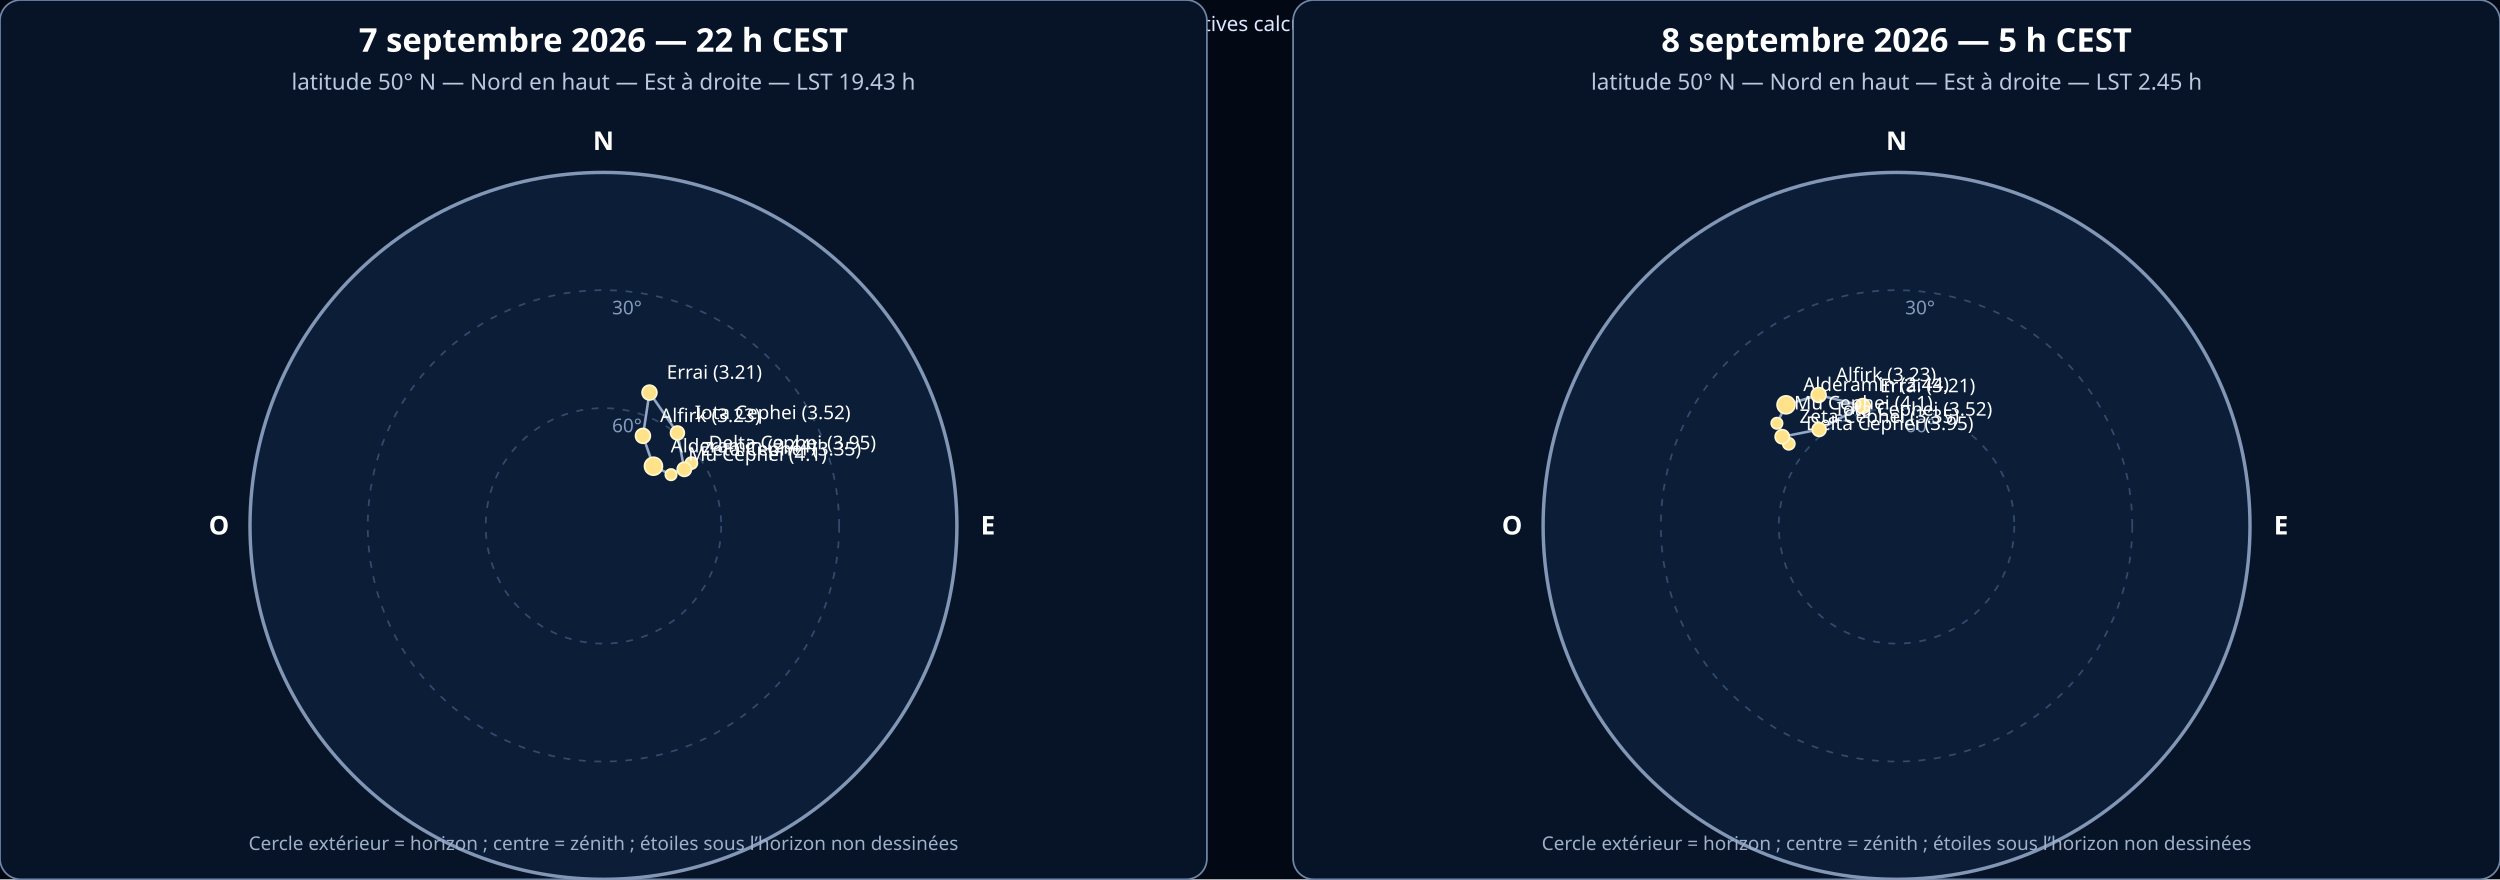
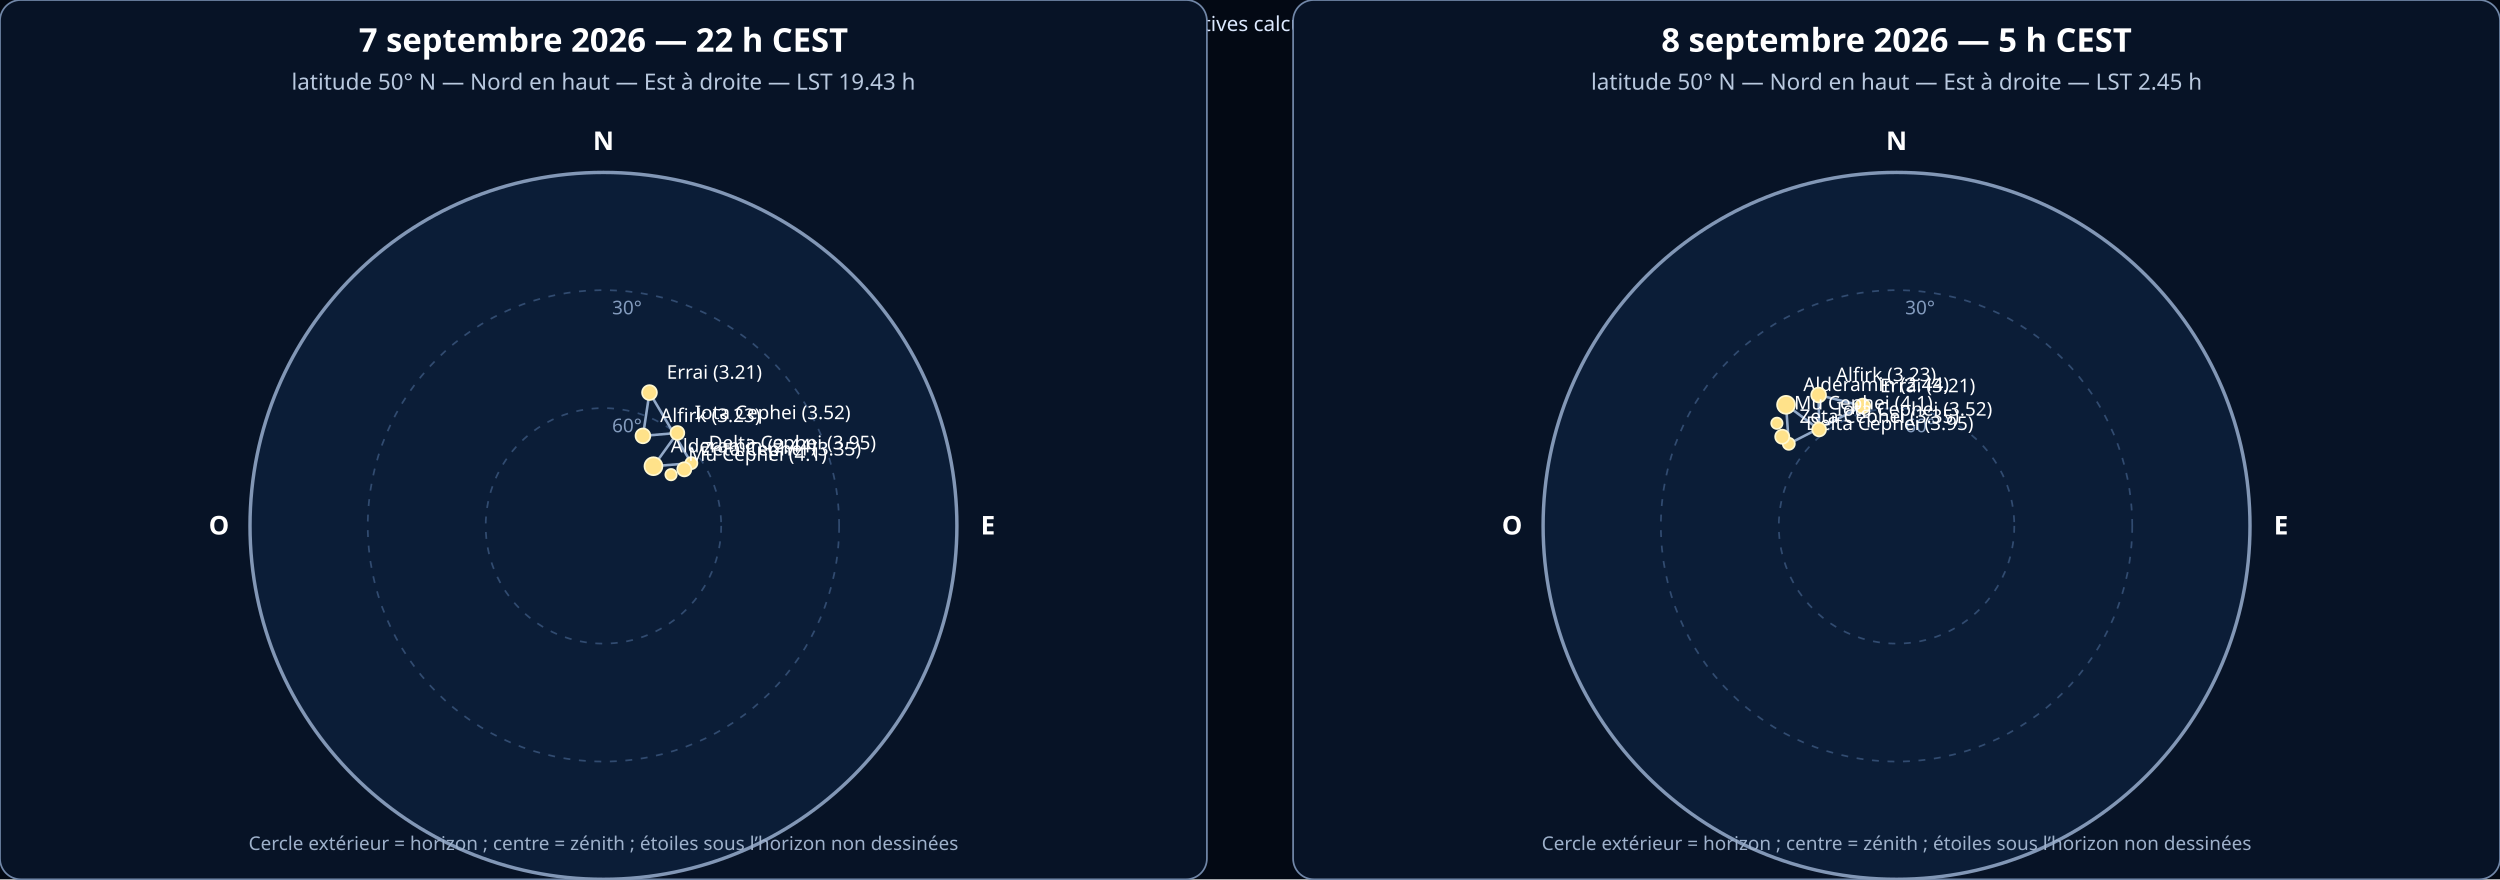
<svg xmlns="http://www.w3.org/2000/svg" viewBox="0 0 1450 510" role="img" aria-label="Céphée — Cepheus le 7 septembre 2026 à 22 heures et le 8 septembre à 5 heures en Belgique">
  <rect width="1450" height="510" fill="#030914" />
  <text x="725" y="18" text-anchor="middle" fill="#dce9ff" font-size="12" font-family="sans-serif">Vue locale du ciel — cartes indicatives calculées pour 50° N, longitude 4,5° E</text>
  <g>
    <rect x="0" y="0" width="700" height="510" rx="12" fill="#071326" stroke="#7187a8" />
    <text x="350" y="30" text-anchor="middle" fill="#ffffff" font-size="19" font-family="sans-serif" font-weight="bold">7 septembre 2026 — 22 h CEST</text>
    <text x="350" y="52" text-anchor="middle" fill="#b9c9df" font-size="13" font-family="sans-serif">latitude 50° N — Nord en haut — Est à droite — LST 19.43 h</text>
    <circle cx="350" cy="305" r="205" fill="#0b1d37" stroke="#8297b6" stroke-width="2" />
    <circle cx="350" cy="305" r="136.7" fill="none" stroke="#314b70" stroke-dasharray="4 5" />
    <text x="355" y="182.3" fill="#839bbd" font-size="11" font-family="sans-serif">30°</text>
    <circle cx="350" cy="305" r="68.3" fill="none" stroke="#314b70" stroke-dasharray="4 5" />
    <text x="355" y="250.7" fill="#839bbd" font-size="11" font-family="sans-serif">60°</text>
    <text x="350.0" y="87.0" text-anchor="middle" fill="#ffffff" font-size="15" font-family="sans-serif" font-weight="bold">N</text>
    <text x="573.0" y="310.0" text-anchor="middle" fill="#ffffff" font-size="15" font-family="sans-serif" font-weight="bold">E</text>
    <text x="350.0" y="533.0" text-anchor="middle" fill="#ffffff" font-size="15" font-family="sans-serif" font-weight="bold">S</text>
    <text x="127.0" y="310.0" text-anchor="middle" fill="#ffffff" font-size="15" font-family="sans-serif" font-weight="bold">O</text>
-     <line x1="379.0" y1="270.4" x2="372.9" y2="252.8" stroke="#91a8c8" stroke-width="1.5" />
-     <line x1="372.9" y1="252.8" x2="376.7" y2="227.7" stroke="#91a8c8" stroke-width="1.5" />
-     <line x1="376.7" y1="227.7" x2="392.9" y2="251.1" stroke="#91a8c8" stroke-width="1.5" />
-     <line x1="392.9" y1="251.1" x2="396.9" y2="272.2" stroke="#91a8c8" stroke-width="1.5" />
-     <line x1="396.9" y1="272.2" x2="401.0" y2="268.6" stroke="#91a8c8" stroke-width="1.5" />
-     <line x1="401.0" y1="268.6" x2="389.2" y2="275.3" stroke="#91a8c8" stroke-width="1.5" />
-     <line x1="389.2" y1="275.3" x2="379.0" y2="270.4" stroke="#91a8c8" stroke-width="1.5" />
+     <line x1="376.7" y1="227.7" x2="372.9" y2="252.8" stroke="#91a8c8" stroke-width="1.5" />
+     <line x1="372.9" y1="252.8" x2="392.9" y2="251.1" stroke="#91a8c8" stroke-width="1.5" />
+     <line x1="392.9" y1="251.1" x2="379.0" y2="270.4" stroke="#91a8c8" stroke-width="1.5" />
+     <line x1="379.0" y1="270.4" x2="401.0" y2="268.6" stroke="#91a8c8" stroke-width="1.5" />
+     <line x1="401.0" y1="268.6" x2="376.7" y2="227.7" stroke="#91a8c8" stroke-width="1.5" />
    <circle cx="379.0" cy="270.4" r="5.2" fill="#ffe28a" stroke="#fff8d0" />
    <text x="389.0" y="262.4" fill="#ffffff" font-size="11" font-family="sans-serif">Alderamin (2.44)</text>
    <circle cx="372.9" cy="252.8" r="4.3" fill="#ffe28a" stroke="#fff8d0" />
    <text x="382.9" y="244.8" fill="#ffffff" font-size="11" font-family="sans-serif">Alfirk (3.23)</text>
    <circle cx="376.7" cy="227.7" r="4.3" fill="#ffe28a" stroke="#fff8d0" />
    <text x="386.7" y="219.7" fill="#ffffff" font-size="11" font-family="sans-serif">Errai (3.21)</text>
    <circle cx="401.0" cy="268.6" r="3.5" fill="#ffe28a" stroke="#fff8d0" />
    <text x="411.0" y="260.6" fill="#ffffff" font-size="11" font-family="sans-serif">Delta Cephei (3.95)</text>
    <circle cx="396.9" cy="272.2" r="4.1" fill="#ffe28a" stroke="#fff8d0" />
    <text x="406.9" y="264.2" fill="#ffffff" font-size="11" font-family="sans-serif">Zeta Cephei (3.35)</text>
    <circle cx="392.9" cy="251.1" r="4.0" fill="#ffe28a" stroke="#fff8d0" />
    <text x="402.9" y="243.1" fill="#ffffff" font-size="11" font-family="sans-serif">Iota Cephei (3.52)</text>
    <circle cx="389.2" cy="275.3" r="3.3" fill="#ffe28a" stroke="#fff8d0" />
    <text x="399.2" y="267.3" fill="#ffffff" font-size="11" font-family="sans-serif">Mu Cephei (4.1)</text>
    <text x="350" y="493" text-anchor="middle" fill="#9eb1cb" font-size="11" font-family="sans-serif">Cercle extérieur = horizon ; centre = zénith ; étoiles sous l’horizon non dessinées</text>
  </g>
  <g>
    <rect x="750" y="0" width="700" height="510" rx="12" fill="#071326" stroke="#7187a8" />
    <text x="1100" y="30" text-anchor="middle" fill="#ffffff" font-size="19" font-family="sans-serif" font-weight="bold">8 septembre 2026 — 5 h CEST</text>
    <text x="1100" y="52" text-anchor="middle" fill="#b9c9df" font-size="13" font-family="sans-serif">latitude 50° N — Nord en haut — Est à droite — LST 2.45 h</text>
    <circle cx="1100" cy="305" r="205" fill="#0b1d37" stroke="#8297b6" stroke-width="2" />
    <circle cx="1100" cy="305" r="136.7" fill="none" stroke="#314b70" stroke-dasharray="4 5" />
    <text x="1105" y="182.3" fill="#839bbd" font-size="11" font-family="sans-serif">30°</text>
    <circle cx="1100" cy="305" r="68.3" fill="none" stroke="#314b70" stroke-dasharray="4 5" />
    <text x="1105" y="250.7" fill="#839bbd" font-size="11" font-family="sans-serif">60°</text>
    <text x="1100.0" y="87.0" text-anchor="middle" fill="#ffffff" font-size="15" font-family="sans-serif" font-weight="bold">N</text>
    <text x="1323.0" y="310.0" text-anchor="middle" fill="#ffffff" font-size="15" font-family="sans-serif" font-weight="bold">E</text>
    <text x="1100.0" y="533.0" text-anchor="middle" fill="#ffffff" font-size="15" font-family="sans-serif" font-weight="bold">S</text>
    <text x="877.0" y="310.0" text-anchor="middle" fill="#ffffff" font-size="15" font-family="sans-serif" font-weight="bold">O</text>
-     <line x1="1035.9" y1="234.8" x2="1054.8" y2="229.1" stroke="#91a8c8" stroke-width="1.5" />
-     <line x1="1054.8" y1="229.1" x2="1080.4" y2="235.5" stroke="#91a8c8" stroke-width="1.5" />
-     <line x1="1080.4" y1="235.5" x2="1055.1" y2="249.1" stroke="#91a8c8" stroke-width="1.5" />
-     <line x1="1055.1" y1="249.1" x2="1033.7" y2="253.3" stroke="#91a8c8" stroke-width="1.5" />
-     <line x1="1033.7" y1="253.3" x2="1037.5" y2="257.4" stroke="#91a8c8" stroke-width="1.5" />
-     <line x1="1037.5" y1="257.4" x2="1030.6" y2="245.5" stroke="#91a8c8" stroke-width="1.5" />
-     <line x1="1030.6" y1="245.5" x2="1035.9" y2="234.8" stroke="#91a8c8" stroke-width="1.5" />
+     <line x1="1080.4" y1="235.5" x2="1054.8" y2="229.1" stroke="#91a8c8" stroke-width="1.5" />
+     <line x1="1054.8" y1="229.1" x2="1055.1" y2="249.1" stroke="#91a8c8" stroke-width="1.5" />
+     <line x1="1055.1" y1="249.1" x2="1035.9" y2="234.8" stroke="#91a8c8" stroke-width="1.5" />
+     <line x1="1035.9" y1="234.8" x2="1037.5" y2="257.4" stroke="#91a8c8" stroke-width="1.5" />
+     <line x1="1037.5" y1="257.4" x2="1080.4" y2="235.5" stroke="#91a8c8" stroke-width="1.5" />
    <circle cx="1035.9" cy="234.8" r="5.2" fill="#ffe28a" stroke="#fff8d0" />
    <text x="1045.9" y="226.8" fill="#ffffff" font-size="11" font-family="sans-serif">Alderamin (2.44)</text>
    <circle cx="1054.8" cy="229.1" r="4.3" fill="#ffe28a" stroke="#fff8d0" />
    <text x="1064.8" y="221.1" fill="#ffffff" font-size="11" font-family="sans-serif">Alfirk (3.23)</text>
    <circle cx="1080.4" cy="235.5" r="4.3" fill="#ffe28a" stroke="#fff8d0" />
    <text x="1090.4" y="227.5" fill="#ffffff" font-size="11" font-family="sans-serif">Errai (3.21)</text>
    <circle cx="1037.5" cy="257.4" r="3.5" fill="#ffe28a" stroke="#fff8d0" />
    <text x="1047.5" y="249.4" fill="#ffffff" font-size="11" font-family="sans-serif">Delta Cephei (3.95)</text>
    <circle cx="1033.7" cy="253.3" r="4.1" fill="#ffe28a" stroke="#fff8d0" />
    <text x="1043.7" y="245.3" fill="#ffffff" font-size="11" font-family="sans-serif">Zeta Cephei (3.35)</text>
    <circle cx="1055.1" cy="249.1" r="4.0" fill="#ffe28a" stroke="#fff8d0" />
    <text x="1065.1" y="241.1" fill="#ffffff" font-size="11" font-family="sans-serif">Iota Cephei (3.52)</text>
    <circle cx="1030.6" cy="245.5" r="3.3" fill="#ffe28a" stroke="#fff8d0" />
    <text x="1040.6" y="237.5" fill="#ffffff" font-size="11" font-family="sans-serif">Mu Cephei (4.1)</text>
    <text x="1100" y="493" text-anchor="middle" fill="#9eb1cb" font-size="11" font-family="sans-serif">Cercle extérieur = horizon ; centre = zénith ; étoiles sous l’horizon non dessinées</text>
  </g>
</svg>
